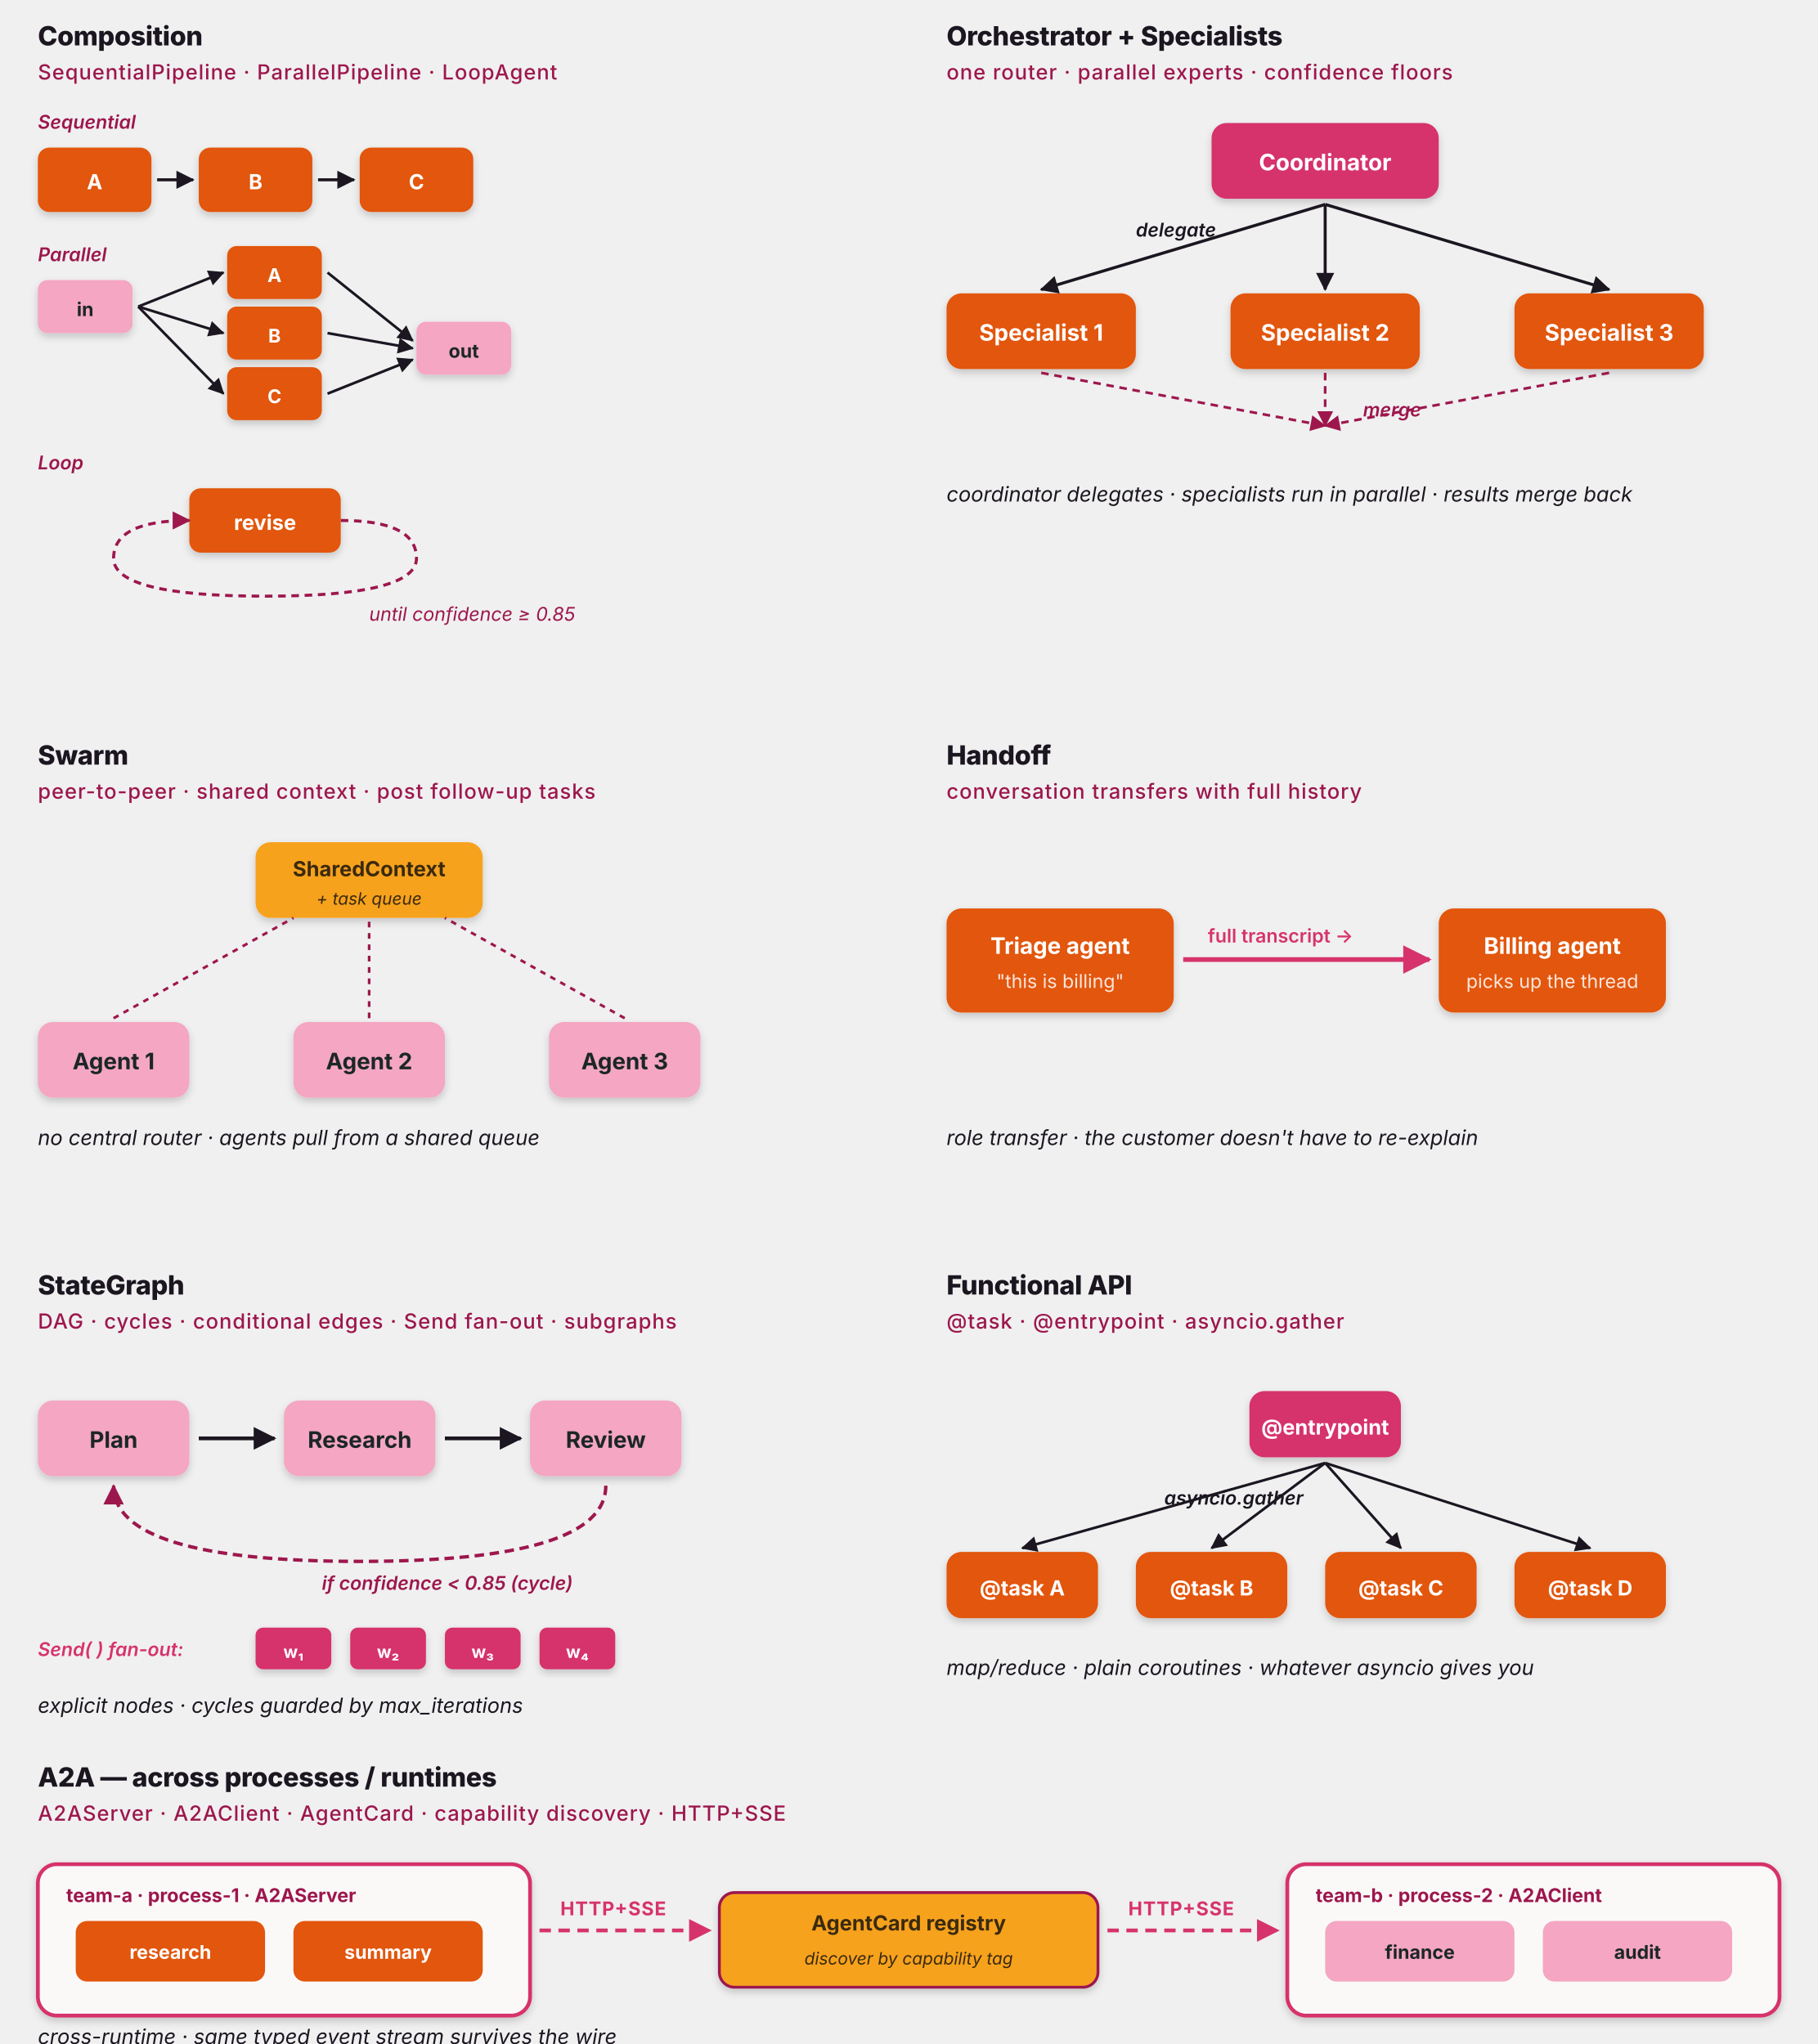
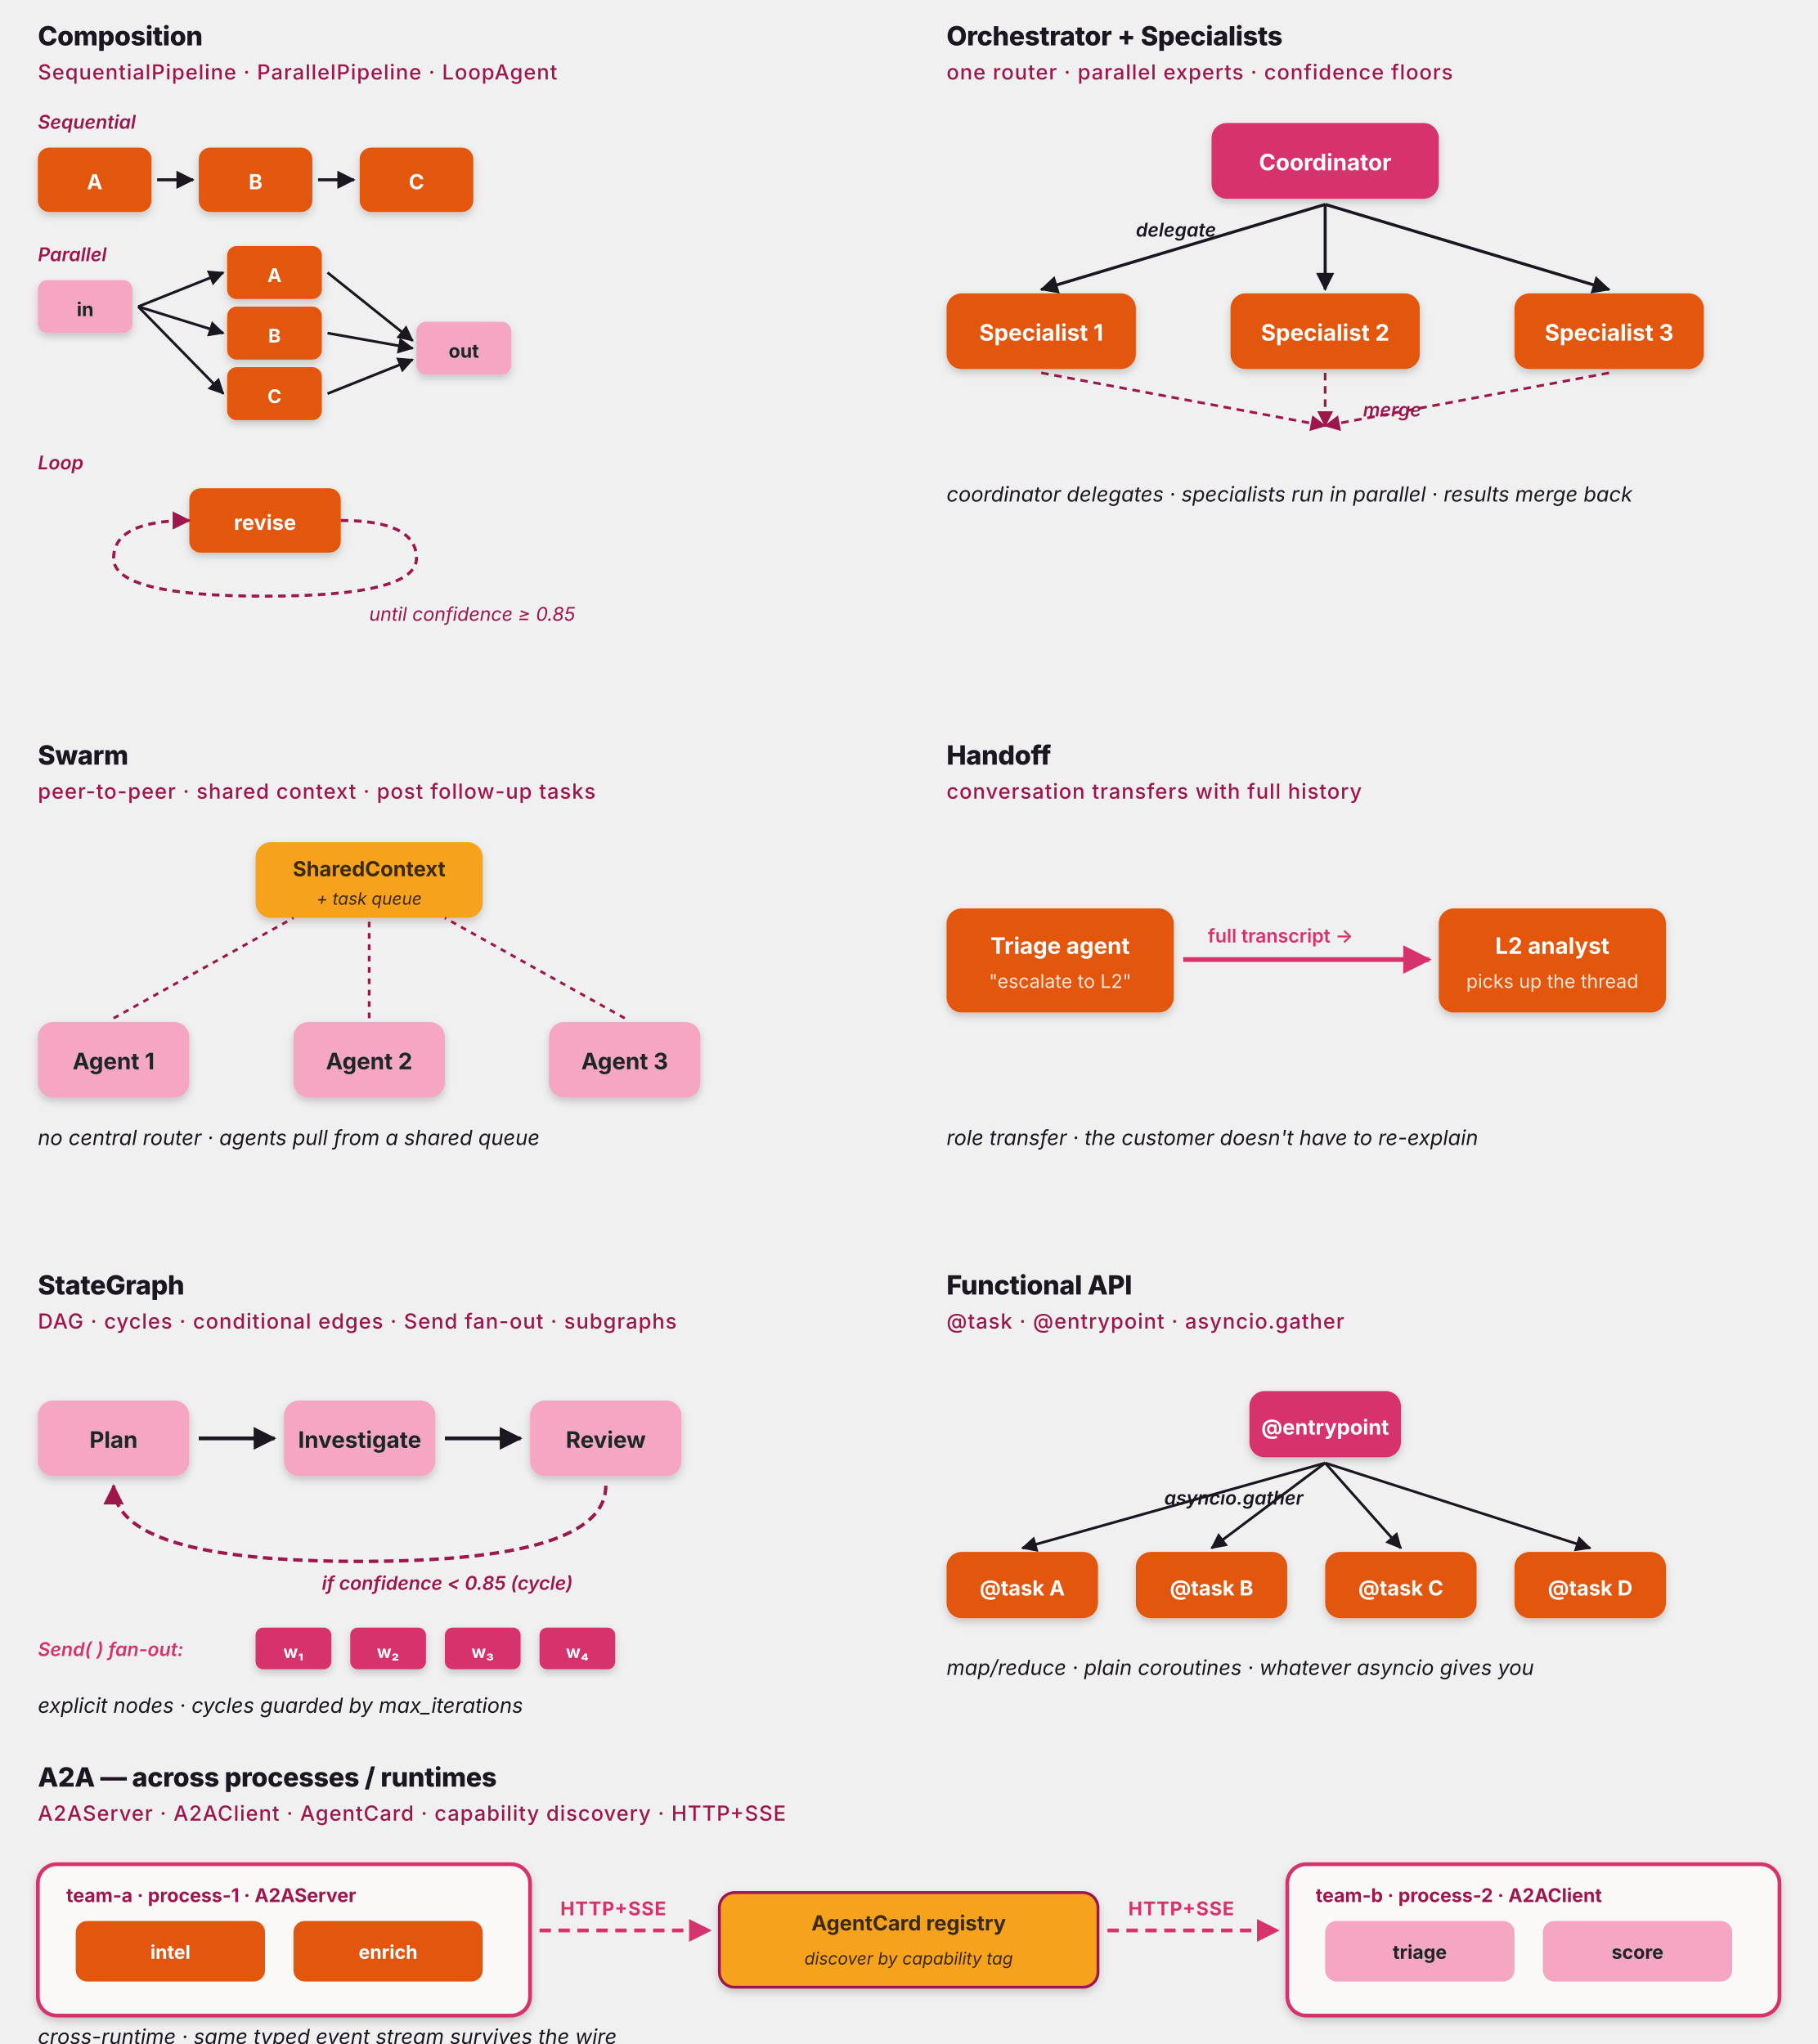
<svg xmlns="http://www.w3.org/2000/svg" viewBox="0 0 960 1080" font-family="-apple-system, BlinkMacSystemFont, 'Inter', sans-serif" shape-rendering="geometricPrecision">
  <defs>
    <filter id="shadow" x="-20%" y="-20%" width="140%" height="140%">
      <feGaussianBlur in="SourceAlpha" stdDeviation="2" />
      <feOffset dx="0" dy="2" result="off" />
      <feComponentTransfer>
        <feFuncA type="linear" slope="0.18" />
      </feComponentTransfer>
      <feMerge>
        <feMergeNode />
        <feMergeNode in="SourceGraphic" />
      </feMerge>
    </filter>
    <marker id="arr" viewBox="0 0 12 12" refX="11" refY="6" markerWidth="6" markerHeight="6" orient="auto-start-reverse">
      <path d="M 0,0 L 12,6 L 0,12 z" fill="#1B1620" />
    </marker>
    <marker id="arr-mauve" viewBox="0 0 12 12" refX="11" refY="6" markerWidth="6" markerHeight="6" orient="auto-start-reverse">
      <path d="M 0,0 L 12,6 L 0,12 z" fill="#9D174D" />
    </marker>
    <marker id="arr-red" viewBox="0 0 12 12" refX="11" refY="6" markerWidth="6" markerHeight="6" orient="auto-start-reverse">
      <path d="M 0,0 L 12,6 L 0,12 z" fill="#D6336C" />
    </marker>
  </defs>
  <g transform="translate(0, 0)">
    <text x="20" y="24" font-size="14" font-weight="800" fill="#1B1620" letter-spacing="-0.01em">Composition</text>
    <text x="20" y="42" font-size="11" font-weight="500" fill="#9D174D" letter-spacing="0.04em">SequentialPipeline · ParallelPipeline · LoopAgent</text>
    <text x="20" y="68" font-size="10" font-weight="600" fill="#9D174D" font-style="italic">Sequential</text>
    <g filter="url(#shadow)">
      <rect x="20" y="78" width="60" height="34" rx="6" fill="#E2570E" />
      <text x="50" y="100" text-anchor="middle" font-size="11" font-weight="700" fill="#FFFFFF">A</text>
      <rect x="105" y="78" width="60" height="34" rx="6" fill="#E2570E" />
      <text x="135" y="100" text-anchor="middle" font-size="11" font-weight="700" fill="#FFFFFF">B</text>
      <rect x="190" y="78" width="60" height="34" rx="6" fill="#E2570E" />
      <text x="220" y="100" text-anchor="middle" font-size="11" font-weight="700" fill="#FFFFFF">C</text>
    </g>
    <line x1="83" y1="95" x2="102" y2="95" stroke="#1B1620" stroke-width="1.6" marker-end="url(#arr)" />
    <line x1="168" y1="95" x2="187" y2="95" stroke="#1B1620" stroke-width="1.6" marker-end="url(#arr)" />
    <text x="20" y="138" font-size="10" font-weight="600" fill="#9D174D" font-style="italic">Parallel</text>
    <g filter="url(#shadow)">
      <rect x="20" y="148" width="50" height="28" rx="5" fill="#F4A6C2" />
      <text x="45" y="167" text-anchor="middle" font-size="10" font-weight="700" fill="#1F2828">in</text>
      <rect x="120" y="130" width="50" height="28" rx="5" fill="#E2570E" />
      <text x="145" y="149" text-anchor="middle" font-size="10" font-weight="700" fill="#FFFFFF">A</text>
      <rect x="120" y="162" width="50" height="28" rx="5" fill="#E2570E" />
      <text x="145" y="181" text-anchor="middle" font-size="10" font-weight="700" fill="#FFFFFF">B</text>
      <rect x="120" y="194" width="50" height="28" rx="5" fill="#E2570E" />
      <text x="145" y="213" text-anchor="middle" font-size="10" font-weight="700" fill="#FFFFFF">C</text>
      <rect x="220" y="170" width="50" height="28" rx="5" fill="#F4A6C2" />
      <text x="245" y="189" text-anchor="middle" font-size="10" font-weight="700" fill="#1F2828">out</text>
    </g>
    <line x1="73" y1="162" x2="118" y2="144" stroke="#1B1620" stroke-width="1.4" marker-end="url(#arr)" />
    <line x1="73" y1="162" x2="118" y2="176" stroke="#1B1620" stroke-width="1.4" marker-end="url(#arr)" />
    <line x1="73" y1="162" x2="118" y2="208" stroke="#1B1620" stroke-width="1.4" marker-end="url(#arr)" />
    <line x1="173" y1="144" x2="218" y2="180" stroke="#1B1620" stroke-width="1.4" marker-end="url(#arr)" />
    <line x1="173" y1="176" x2="218" y2="184" stroke="#1B1620" stroke-width="1.4" marker-end="url(#arr)" />
    <line x1="173" y1="208" x2="218" y2="190" stroke="#1B1620" stroke-width="1.4" marker-end="url(#arr)" />
    <text x="20" y="248" font-size="10" font-weight="600" fill="#9D174D" font-style="italic">Loop</text>
    <g filter="url(#shadow)">
      <rect x="100" y="258" width="80" height="34" rx="6" fill="#E2570E" />
      <text x="140" y="280" text-anchor="middle" font-size="11" font-weight="700" fill="#FFFFFF">revise</text>
    </g>
    <path d="M 180 275 Q 220 275, 220 295 Q 220 315, 140 315 Q 60 315, 60 295 Q 60 275, 100 275" stroke="#9D174D" stroke-width="1.6" fill="none" stroke-dasharray="4,3" marker-end="url(#arr-mauve)" />
    <text x="195" y="328" font-size="10" font-style="italic" fill="#9D174D">until confidence ≥ 0.85</text>
  </g>
  <g transform="translate(480, 0)">
    <text x="20" y="24" font-size="14" font-weight="800" fill="#1B1620" letter-spacing="-0.01em">Orchestrator + Specialists</text>
    <text x="20" y="42" font-size="11" font-weight="500" fill="#9D174D" letter-spacing="0.04em">one router · parallel experts · confidence floors</text>
    <g filter="url(#shadow)">
      <rect x="160" y="65" width="120" height="40" rx="8" fill="#D6336C" />
      <text x="220" y="90" text-anchor="middle" font-size="12" font-weight="700" fill="#FFFFFF">Coordinator</text>
      <rect x="20" y="155" width="100" height="40" rx="8" fill="#E2570E" />
      <text x="70" y="180" text-anchor="middle" font-size="12" font-weight="700" fill="#FFFFFF">Specialist 1</text>
      <rect x="170" y="155" width="100" height="40" rx="8" fill="#E2570E" />
      <text x="220" y="180" text-anchor="middle" font-size="12" font-weight="700" fill="#FFFFFF">Specialist 2</text>
      <rect x="320" y="155" width="100" height="40" rx="8" fill="#E2570E" />
      <text x="370" y="180" text-anchor="middle" font-size="12" font-weight="700" fill="#FFFFFF">Specialist 3</text>
    </g>
    <line x1="220" y1="108" x2="70" y2="153" stroke="#1B1620" stroke-width="1.6" marker-end="url(#arr)" />
    <line x1="220" y1="108" x2="220" y2="153" stroke="#1B1620" stroke-width="1.6" marker-end="url(#arr)" />
    <line x1="220" y1="108" x2="370" y2="153" stroke="#1B1620" stroke-width="1.6" marker-end="url(#arr)" />
    <line x1="70" y1="197" x2="220" y2="225" stroke="#9D174D" stroke-width="1.4" stroke-dasharray="4,3" marker-end="url(#arr-mauve)" />
    <line x1="220" y1="197" x2="220" y2="225" stroke="#9D174D" stroke-width="1.4" stroke-dasharray="4,3" marker-end="url(#arr-mauve)" />
    <line x1="370" y1="197" x2="220" y2="225" stroke="#9D174D" stroke-width="1.4" stroke-dasharray="4,3" marker-end="url(#arr-mauve)" />
    <text x="120" y="125" font-size="10" font-weight="600" fill="#1B1620" font-style="italic">delegate</text>
    <text x="240" y="220" font-size="10" font-weight="600" fill="#9D174D" font-style="italic">merge</text>
    <text x="20" y="265" font-size="11" fill="#1B1620" font-style="italic">coordinator delegates · specialists run in parallel · results merge back</text>
  </g>
  <g transform="translate(0, 380)">
    <text x="20" y="24" font-size="14" font-weight="800" fill="#1B1620" letter-spacing="-0.01em">Swarm</text>
    <text x="20" y="42" font-size="11" font-weight="500" fill="#9D174D" letter-spacing="0.04em">peer-to-peer · shared context · post follow-up tasks</text>
    <g filter="url(#shadow)">
      <rect x="135" y="65" width="120" height="40" rx="8" fill="#F7A21E" />
      <text x="195" y="83" text-anchor="middle" font-size="11" font-weight="700" fill="#3A2A0F">SharedContext</text>
      <text x="195" y="98" text-anchor="middle" font-size="9" font-style="italic" fill="#3A2A0F">+ task queue</text>
      <rect x="20" y="160" width="80" height="40" rx="8" fill="#F4A6C2" />
      <text x="60" y="185" text-anchor="middle" font-size="12" font-weight="700" fill="#1F2828">Agent 1</text>
      <rect x="155" y="160" width="80" height="40" rx="8" fill="#F4A6C2" />
      <text x="195" y="185" text-anchor="middle" font-size="12" font-weight="700" fill="#1F2828">Agent 2</text>
      <rect x="290" y="160" width="80" height="40" rx="8" fill="#F4A6C2" />
      <text x="330" y="185" text-anchor="middle" font-size="12" font-weight="700" fill="#1F2828">Agent 3</text>
    </g>
    <line x1="60" y1="158" x2="155" y2="105" stroke="#9D174D" stroke-width="1.4" stroke-dasharray="3,3" />
    <line x1="195" y1="158" x2="195" y2="105" stroke="#9D174D" stroke-width="1.4" stroke-dasharray="3,3" />
    <line x1="330" y1="158" x2="235" y2="105" stroke="#9D174D" stroke-width="1.4" stroke-dasharray="3,3" />
    <text x="20" y="225" font-size="11" fill="#1B1620" font-style="italic">no central router · agents pull from a shared queue</text>
  </g>
  <g transform="translate(480, 380)">
    <text x="20" y="24" font-size="14" font-weight="800" fill="#1B1620" letter-spacing="-0.01em">Handoff</text>
    <text x="20" y="42" font-size="11" font-weight="500" fill="#9D174D" letter-spacing="0.04em">conversation transfers with full history</text>
    <g filter="url(#shadow)">
      <rect x="20" y="100" width="120" height="55" rx="8" fill="#E2570E" />
      <text x="80" y="124" text-anchor="middle" font-size="12" font-weight="700" fill="#FFFFFF">Triage agent</text>
-       <text x="80" y="142" text-anchor="middle" font-size="10" fill="#FFFFFF" opacity="0.85">"this is billing"</text>
+       <text x="80" y="142" text-anchor="middle" font-size="10" fill="#FFFFFF" opacity="0.85">"escalate to L2"</text>
      <rect x="280" y="100" width="120" height="55" rx="8" fill="#E2570E" />
-       <text x="340" y="124" text-anchor="middle" font-size="12" font-weight="700" fill="#FFFFFF">Billing agent</text>
+       <text x="340" y="124" text-anchor="middle" font-size="12" font-weight="700" fill="#FFFFFF">L2 analyst</text>
      <text x="340" y="142" text-anchor="middle" font-size="10" fill="#FFFFFF" opacity="0.85">picks up the thread</text>
    </g>
    <path d="M 145 127 L 275 127" stroke="#D6336C" stroke-width="2.5" marker-end="url(#arr-red)" />
    <text x="158" y="118" font-size="10" font-weight="600" fill="#D6336C">full transcript →</text>
    <text x="20" y="225" font-size="11" fill="#1B1620" font-style="italic">role transfer · the customer doesn't have to re-explain</text>
  </g>
  <g transform="translate(0, 660)">
    <text x="20" y="24" font-size="14" font-weight="800" fill="#1B1620" letter-spacing="-0.01em">StateGraph</text>
    <text x="20" y="42" font-size="11" font-weight="500" fill="#9D174D" letter-spacing="0.04em">DAG · cycles · conditional edges · Send fan-out · subgraphs</text>
    <g filter="url(#shadow)">
      <rect x="20" y="80" width="80" height="40" rx="8" fill="#F4A6C2" />
      <text x="60" y="105" text-anchor="middle" font-size="12" font-weight="700" fill="#1F2828">Plan</text>
      <rect x="150" y="80" width="80" height="40" rx="8" fill="#F4A6C2" />
-       <text x="190" y="105" text-anchor="middle" font-size="12" font-weight="700" fill="#1F2828">Research</text>
+       <text x="190" y="105" text-anchor="middle" font-size="12" font-weight="700" fill="#1F2828">Investigate</text>
      <rect x="280" y="80" width="80" height="40" rx="8" fill="#F4A6C2" />
      <text x="320" y="105" text-anchor="middle" font-size="12" font-weight="700" fill="#1F2828">Review</text>
    </g>
    <line x1="105" y1="100" x2="145" y2="100" stroke="#1B1620" stroke-width="2" marker-end="url(#arr)" />
    <line x1="235" y1="100" x2="275" y2="100" stroke="#1B1620" stroke-width="2" marker-end="url(#arr)" />
    <path d="M 320 125 Q 320 165, 190 165 Q 60 165, 60 125" stroke="#9D174D" stroke-width="1.8" fill="none" stroke-dasharray="5,3" marker-end="url(#arr-mauve)" />
    <text x="170" y="180" font-size="10" font-weight="600" fill="#9D174D" font-style="italic">if confidence &lt; 0.85 (cycle)</text>
    <text x="20" y="215" font-size="10" font-weight="600" fill="#D6336C" font-style="italic">Send( ) fan-out:</text>
    <g filter="url(#shadow)">
      <rect x="135" y="200" width="40" height="22" rx="4" fill="#D6336C" />
      <text x="155" y="216" text-anchor="middle" font-size="9" font-weight="700" fill="#FFFFFF">w₁</text>
      <rect x="185" y="200" width="40" height="22" rx="4" fill="#D6336C" />
      <text x="205" y="216" text-anchor="middle" font-size="9" font-weight="700" fill="#FFFFFF">w₂</text>
      <rect x="235" y="200" width="40" height="22" rx="4" fill="#D6336C" />
      <text x="255" y="216" text-anchor="middle" font-size="9" font-weight="700" fill="#FFFFFF">w₃</text>
      <rect x="285" y="200" width="40" height="22" rx="4" fill="#D6336C" />
      <text x="305" y="216" text-anchor="middle" font-size="9" font-weight="700" fill="#FFFFFF">w₄</text>
    </g>
    <text x="20" y="245" font-size="11" fill="#1B1620" font-style="italic">explicit nodes · cycles guarded by max_iterations</text>
  </g>
  <g transform="translate(480, 660)">
    <text x="20" y="24" font-size="14" font-weight="800" fill="#1B1620" letter-spacing="-0.01em">Functional API</text>
    <text x="20" y="42" font-size="11" font-weight="500" fill="#9D174D" letter-spacing="0.04em">@task · @entrypoint · asyncio.gather</text>
    <g filter="url(#shadow)">
      <rect x="180" y="75" width="80" height="35" rx="8" fill="#D6336C" />
      <text x="220" y="98" text-anchor="middle" font-size="11" font-weight="700" fill="#FFFFFF">@entrypoint</text>
      <rect x="20" y="160" width="80" height="35" rx="8" fill="#E2570E" />
      <text x="60" y="183" text-anchor="middle" font-size="11" font-weight="700" fill="#FFFFFF">@task A</text>
      <rect x="120" y="160" width="80" height="35" rx="8" fill="#E2570E" />
      <text x="160" y="183" text-anchor="middle" font-size="11" font-weight="700" fill="#FFFFFF">@task B</text>
      <rect x="220" y="160" width="80" height="35" rx="8" fill="#E2570E" />
      <text x="260" y="183" text-anchor="middle" font-size="11" font-weight="700" fill="#FFFFFF">@task C</text>
      <rect x="320" y="160" width="80" height="35" rx="8" fill="#E2570E" />
      <text x="360" y="183" text-anchor="middle" font-size="11" font-weight="700" fill="#FFFFFF">@task D</text>
    </g>
    <line x1="220" y1="113" x2="60" y2="158" stroke="#1B1620" stroke-width="1.4" marker-end="url(#arr)" />
    <line x1="220" y1="113" x2="160" y2="158" stroke="#1B1620" stroke-width="1.4" marker-end="url(#arr)" />
    <line x1="220" y1="113" x2="260" y2="158" stroke="#1B1620" stroke-width="1.4" marker-end="url(#arr)" />
    <line x1="220" y1="113" x2="360" y2="158" stroke="#1B1620" stroke-width="1.4" marker-end="url(#arr)" />
    <text x="135" y="135" font-size="10" font-weight="600" fill="#1B1620" font-style="italic">asyncio.gather</text>
    <text x="20" y="225" font-size="11" fill="#1B1620" font-style="italic">map/reduce · plain coroutines · whatever asyncio gives you</text>
  </g>
  <g transform="translate(0, 920)">
    <text x="20" y="24" font-size="14" font-weight="800" fill="#1B1620" letter-spacing="-0.01em">A2A — across processes / runtimes</text>
    <text x="20" y="42" font-size="11" font-weight="500" fill="#9D174D" letter-spacing="0.04em">A2AServer · A2AClient · AgentCard · capability discovery · HTTP+SSE</text>
    <g filter="url(#shadow)">
      <rect x="20" y="65" width="260" height="80" rx="10" fill="#FBF9F8" stroke="#D6336C" stroke-width="2" />
      <text x="35" y="85" font-size="10" font-weight="700" fill="#9D174D">team-a · process-1 · A2AServer</text>
      <rect x="40" y="95" width="100" height="32" rx="6" fill="#E2570E" />
-       <text x="90" y="115" text-anchor="middle" font-size="10" font-weight="700" fill="#FFFFFF">research</text>
+       <text x="90" y="115" text-anchor="middle" font-size="10" font-weight="700" fill="#FFFFFF">intel</text>
      <rect x="155" y="95" width="100" height="32" rx="6" fill="#E2570E" />
-       <text x="205" y="115" text-anchor="middle" font-size="10" font-weight="700" fill="#FFFFFF">summary</text>
+       <text x="205" y="115" text-anchor="middle" font-size="10" font-weight="700" fill="#FFFFFF">enrich</text>
      <rect x="380" y="80" width="200" height="50" rx="8" fill="#F7A21E" stroke="#9D174D" stroke-width="1.5" />
      <text x="480" y="100" text-anchor="middle" font-size="11" font-weight="700" fill="#3A2A0F">AgentCard registry</text>
      <text x="480" y="118" text-anchor="middle" font-size="9" font-style="italic" fill="#3A2A0F">discover by capability tag</text>
      <rect x="680" y="65" width="260" height="80" rx="10" fill="#FBF9F8" stroke="#D6336C" stroke-width="2" />
      <text x="695" y="85" font-size="10" font-weight="700" fill="#9D174D">team-b · process-2 · A2AClient</text>
      <rect x="700" y="95" width="100" height="32" rx="6" fill="#F4A6C2" />
-       <text x="750" y="115" text-anchor="middle" font-size="10" font-weight="700" fill="#1F2828">finance</text>
+       <text x="750" y="115" text-anchor="middle" font-size="10" font-weight="700" fill="#1F2828">triage</text>
      <rect x="815" y="95" width="100" height="32" rx="6" fill="#F4A6C2" />
-       <text x="865" y="115" text-anchor="middle" font-size="10" font-weight="700" fill="#1F2828">audit</text>
+       <text x="865" y="115" text-anchor="middle" font-size="10" font-weight="700" fill="#1F2828">score</text>
    </g>
    <path d="M 285 100 L 375 100" stroke="#D6336C" stroke-width="2" fill="none" stroke-dasharray="6,4" marker-end="url(#arr-red)" />
    <path d="M 585 100 L 675 100" stroke="#D6336C" stroke-width="2" fill="none" stroke-dasharray="6,4" marker-end="url(#arr-red)" />
    <text x="296" y="92" font-size="10" font-weight="700" fill="#D6336C" letter-spacing="0.04em">HTTP+SSE</text>
    <text x="596" y="92" font-size="10" font-weight="700" fill="#D6336C" letter-spacing="0.04em">HTTP+SSE</text>
    <text x="20" y="160" font-size="11" fill="#1B1620" font-style="italic">cross-runtime · same typed event stream survives the wire</text>
  </g>
</svg>
